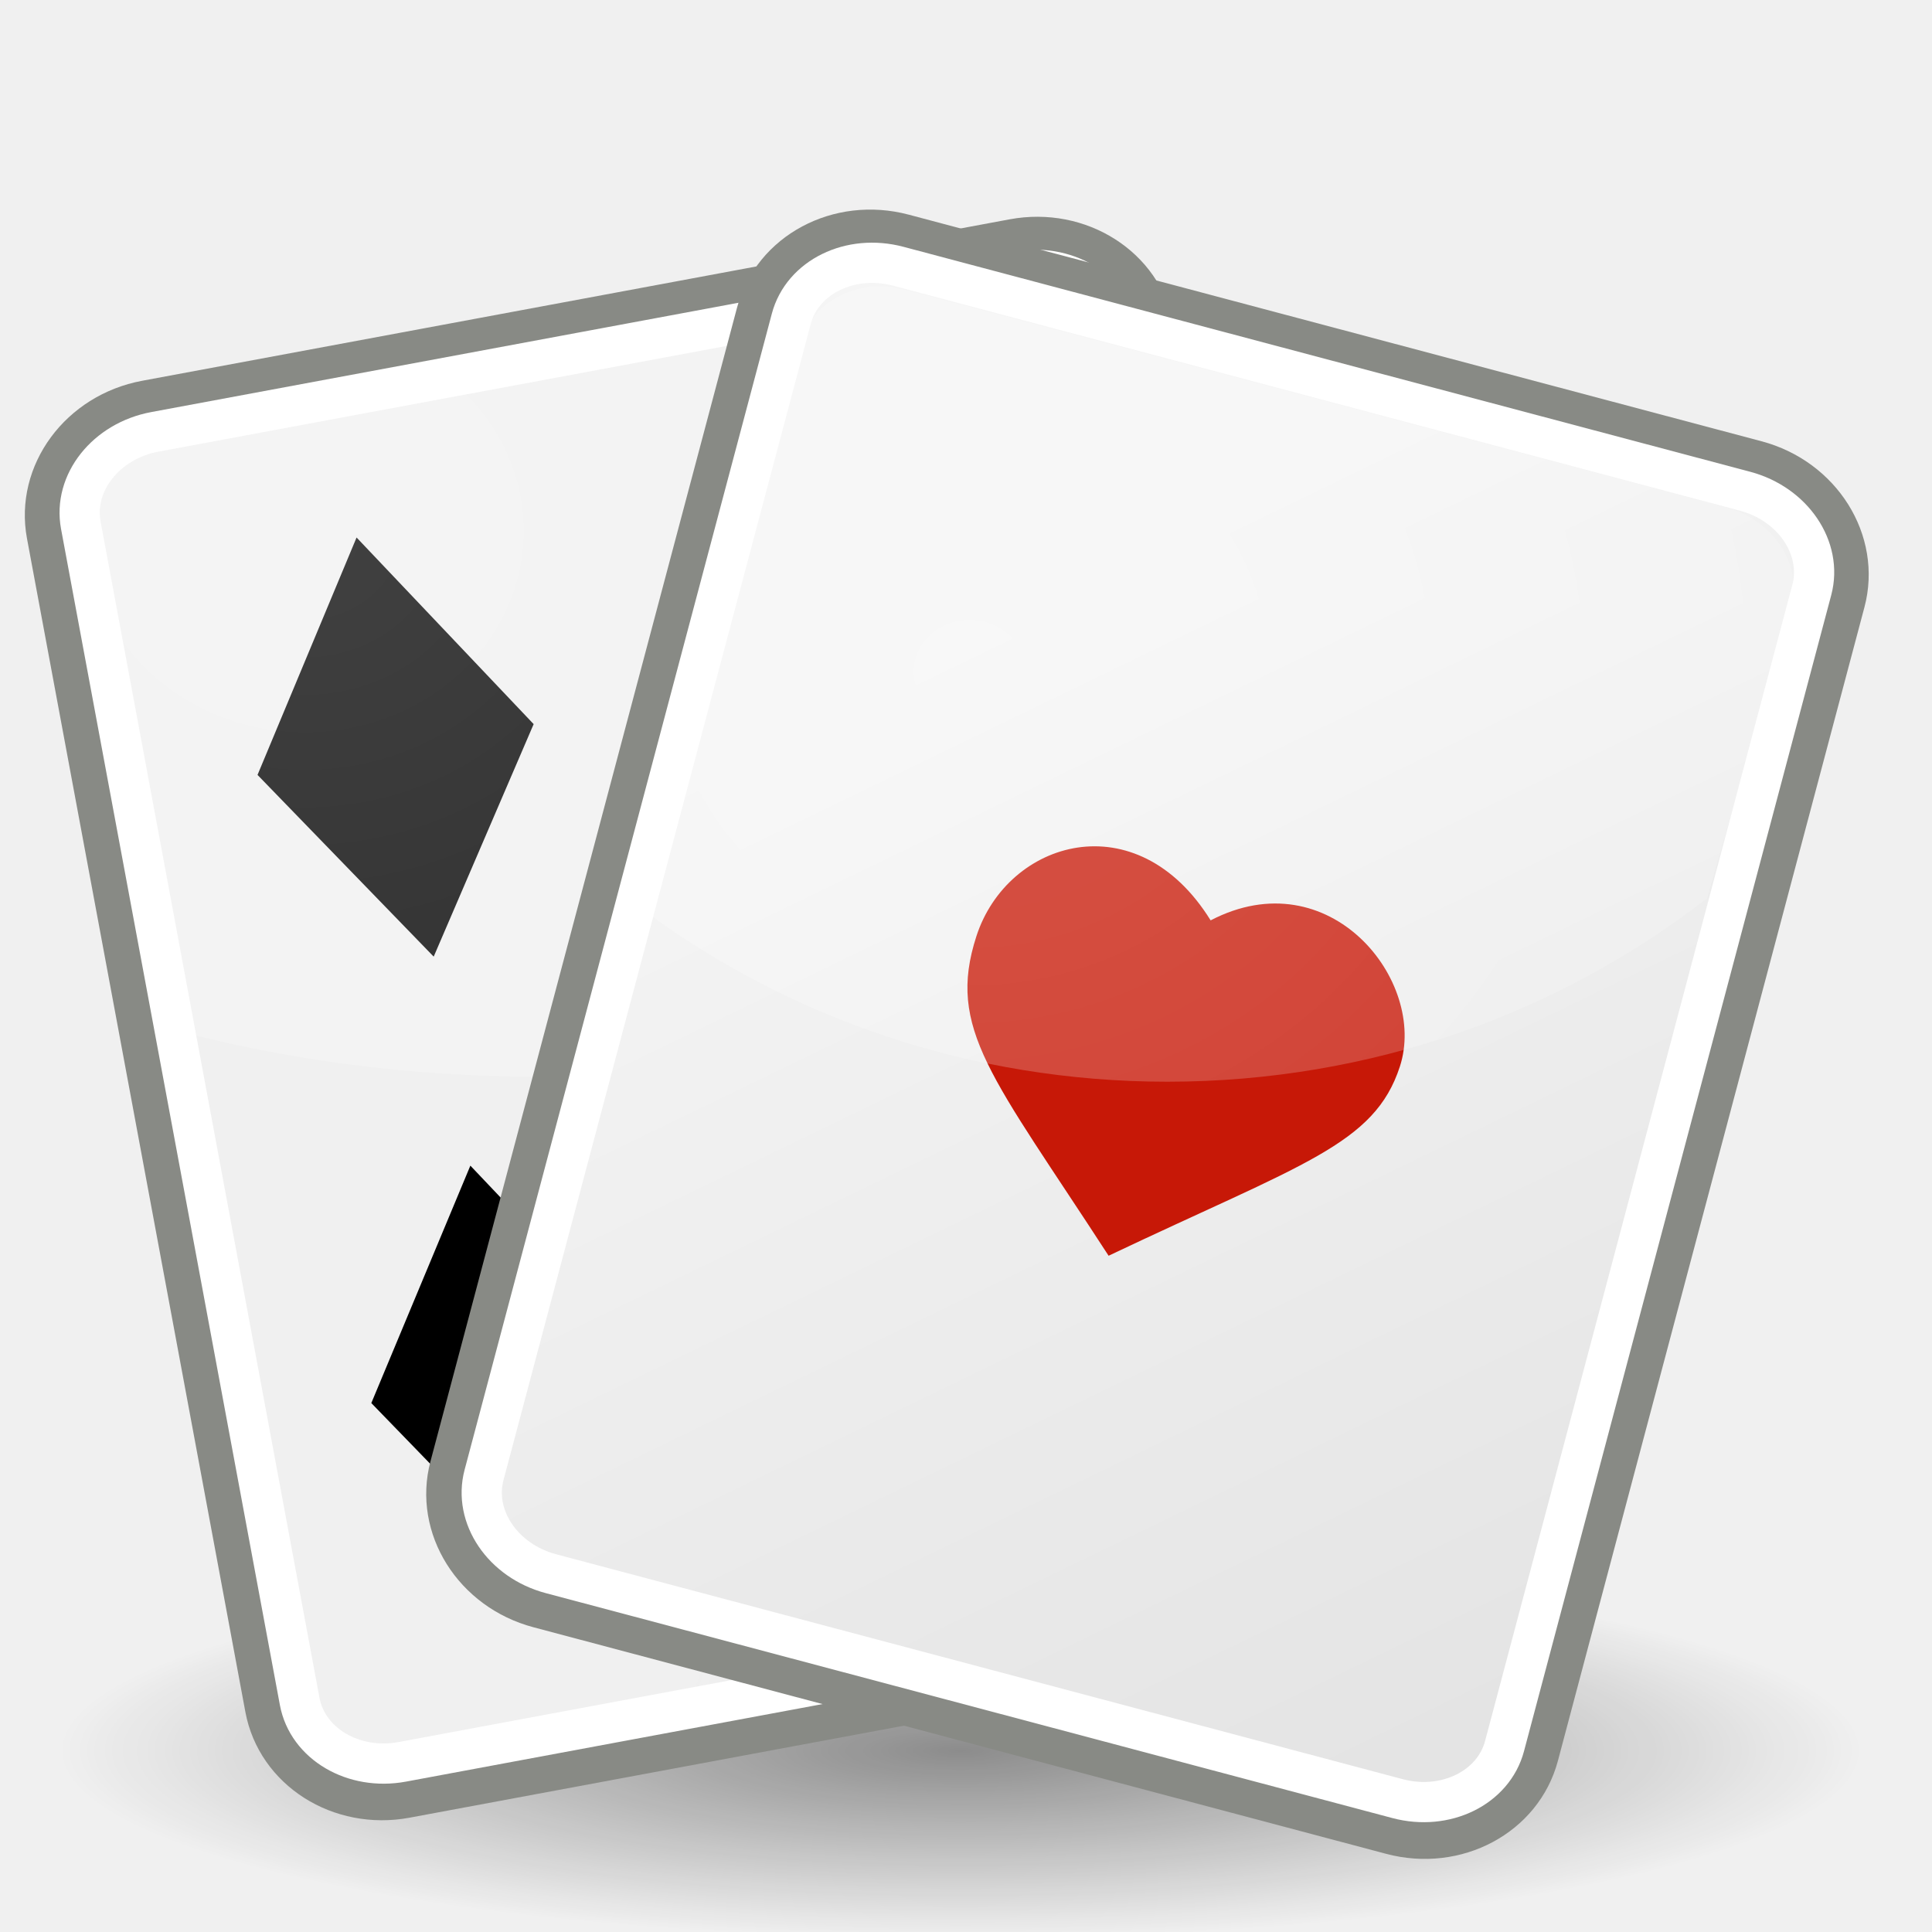
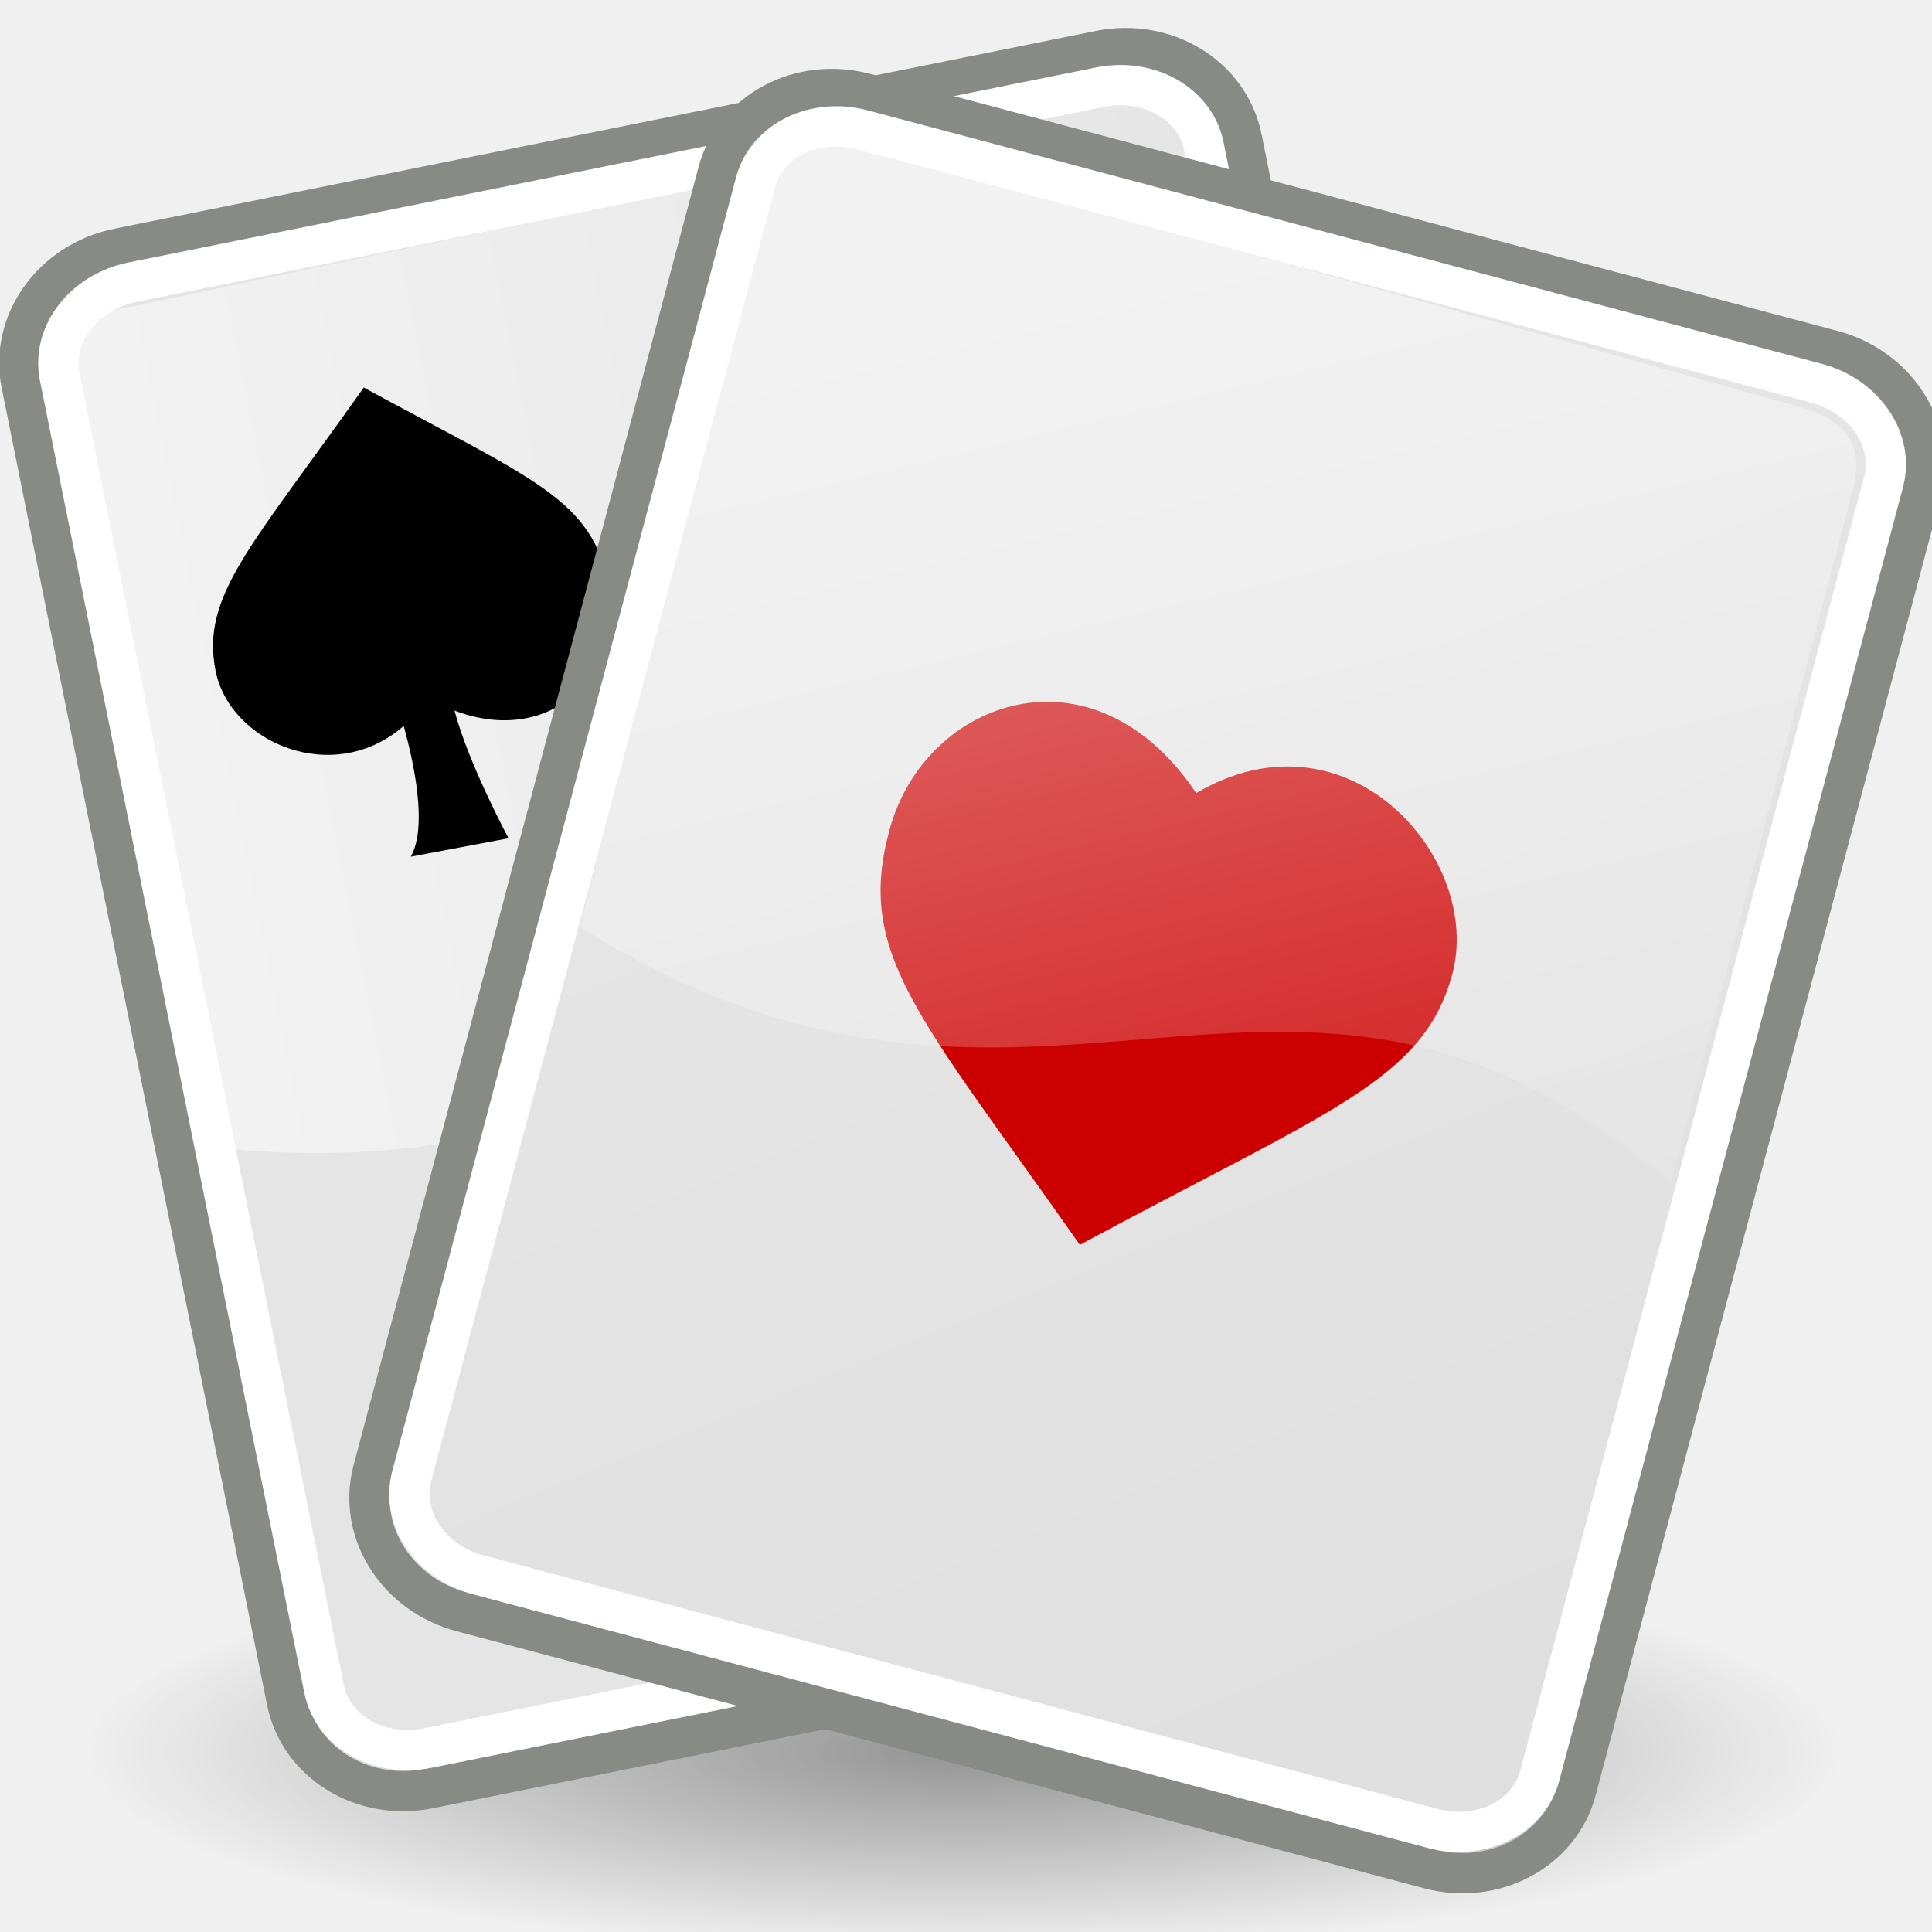
<svg xmlns="http://www.w3.org/2000/svg" xmlns:xlink="http://www.w3.org/1999/xlink" id="svg1291" height="48px" width="48px">
  <defs id="defs3">
-     <linearGradient id="linearGradient2459">
-       <stop style="stop-color:#f5f5f5;stop-opacity:1;" offset="0" id="stop2461" />
-       <stop style="stop-color:#e2e2e2;stop-opacity:1;" offset="1" id="stop2463" />
+     <linearGradient id="linearGradient3116">
+       <stop style="stop-color:#e5e5e5;stop-opacity:1;" offset="0" id="stop3118" />
+       <stop style="stop-color:#dfdfdf;stop-opacity:1" offset="1" id="stop3120" />
    </linearGradient>
-     <linearGradient id="linearGradient2444">
-       <stop style="stop-color:#ffffff;stop-opacity:1;" offset="0" id="stop2446" />
-       <stop style="stop-color:#ffffff;stop-opacity:0;" offset="1" id="stop2448" />
+     <linearGradient id="linearGradient3558">
+       <stop style="stop-color:#000000;stop-opacity:1;" offset="0" id="stop3560" />
+       <stop style="stop-color:#000000;stop-opacity:0;" offset="1" id="stop3562" />
    </linearGradient>
-     <linearGradient id="linearGradient2299">
-       <stop style="stop-color:#000000;stop-opacity:1;" offset="0" id="stop2301" />
-       <stop style="stop-color:#000000;stop-opacity:0;" offset="1" id="stop2303" />
+     <radialGradient xlink:href="#linearGradient3558" id="radialGradient3564" cx="22.571" cy="30.857" fx="22.571" fy="30.857" r="15.571" gradientTransform="matrix(1,0,0,0.651376,3.896078e-15,10.75754)" gradientUnits="userSpaceOnUse" />
+     <linearGradient id="linearGradient2296">
+       <stop style="stop-color:#ffffff;stop-opacity:1;" offset="0" id="stop2298" />
+       <stop style="stop-color:#ffffff;stop-opacity:0;" offset="1" id="stop2300" />
    </linearGradient>
    <linearGradient id="linearGradient5460">
-       <stop id="stop5462" offset="0" style="stop-color:#f0f0f0;stop-opacity:1;" />
-       <stop id="stop5464" offset="1" style="stop-color:#bebebe;stop-opacity:0.691;" />
+       <stop id="stop5462" offset="0" style="stop-color:#e5e5e5;stop-opacity:1;" />
+       <stop id="stop5464" offset="1" style="stop-color:#c8c8c8;stop-opacity:1;" />
    </linearGradient>
    <linearGradient gradientUnits="userSpaceOnUse" y2="41.37" x2="51.861" y1="24.984" x1="35.321" gradientTransform="scale(0.893089,1.119709)" id="linearGradient5466" xlink:href="#linearGradient5460" />
    <linearGradient y2="57.055" x2="69.181" y1="32.234" x1="38.898" gradientTransform="matrix(0.882464,-4.546357e-19,4.726901e-20,1.123229,-1.606773e-4,7.821407e-2)" gradientUnits="userSpaceOnUse" id="linearGradient5470" xlink:href="#linearGradient5460" />
-     <linearGradient y2="41.37" x2="51.861" y1="24.984" x1="35.321" gradientTransform="scale(0.893089,1.119709)" gradientUnits="userSpaceOnUse" id="linearGradient7768" xlink:href="#linearGradient5460" />
-     <linearGradient y2="57.055" x2="69.181" y1="32.234" x1="38.898" gradientTransform="matrix(0.882464,-3.129775e-17,-8.903225e-17,1.123229,-1.606773e-4,7.821407e-2)" gradientUnits="userSpaceOnUse" id="linearGradient7770" xlink:href="#linearGradient5460" />
    <linearGradient y2="41.37" x2="51.861" y1="24.984" x1="35.321" gradientTransform="scale(0.893089,1.119709)" gradientUnits="userSpaceOnUse" id="linearGradient7786" xlink:href="#linearGradient5460" />
    <linearGradient y2="57.055" x2="69.181" y1="32.234" x1="38.898" gradientTransform="matrix(0.882464,-4.779455e-17,-1.276971e-16,1.123229,-1.606773e-4,7.821407e-2)" gradientUnits="userSpaceOnUse" id="linearGradient7788" xlink:href="#linearGradient5460" />
    <linearGradient y2="57.055" x2="69.181" y1="32.234" x1="38.898" gradientTransform="matrix(0.882464,-7.532559e-17,-1.225519e-16,1.123229,-18.45702,-0.304225)" gradientUnits="userSpaceOnUse" id="linearGradient7795" xlink:href="#linearGradient5460" />
    <linearGradient y2="41.37" x2="51.861" y1="24.984" x1="35.321" gradientTransform="matrix(0.893089,4.517068e-17,-8.009305e-17,1.119709,-18.45684,-0.381848)" gradientUnits="userSpaceOnUse" id="linearGradient7798" xlink:href="#linearGradient5460" />
    <linearGradient y2="57.055" x2="69.181" y1="32.234" x1="38.898" gradientTransform="matrix(0.882464,-1.028566e-16,-1.174067e-16,1.123229,-18.45703,-0.304225)" gradientUnits="userSpaceOnUse" id="linearGradient7807" xlink:href="#linearGradient5460" />
    <linearGradient y2="41.37" x2="51.861" y1="24.984" x1="35.321" gradientTransform="matrix(0.893089,9.034137e-17,-1.601861e-16,1.119709,-18.45684,-0.381848)" gradientUnits="userSpaceOnUse" id="linearGradient7810" xlink:href="#linearGradient5460" />
-     <linearGradient y2="41.37" x2="51.861" y1="24.984" x1="35.321" gradientTransform="matrix(0.893089,1.114501e-16,-2.066211e-16,1.119709,-18.45684,-0.381848)" gradientUnits="userSpaceOnUse" id="linearGradient7817" xlink:href="#linearGradient5460" />
-     <linearGradient y2="57.055" x2="69.181" y1="32.234" x1="38.898" gradientTransform="matrix(0.882464,1.500176e-16,-4.850019e-16,1.123229,-18.45703,-0.304225)" gradientUnits="userSpaceOnUse" id="linearGradient7819" xlink:href="#linearGradient5460" />
    <linearGradient y2="41.37" x2="51.861" y1="24.984" x1="35.321" gradientTransform="scale(0.893089,1.119709)" gradientUnits="userSpaceOnUse" id="linearGradient7843" xlink:href="#linearGradient5460" />
    <linearGradient y2="57.055" x2="69.181" y1="32.234" x1="38.898" gradientTransform="matrix(0.882464,-4.128030e-17,-1.327717e-16,1.123229,-1.606773e-4,7.821407e-2)" gradientUnits="userSpaceOnUse" id="linearGradient7845" xlink:href="#linearGradient5460" />
    <linearGradient y2="41.37" x2="51.861" y1="24.984" x1="35.321" gradientTransform="matrix(0.893089,1.008957e-16,-2.133589e-16,1.119709,-18.45684,-0.381848)" gradientUnits="userSpaceOnUse" id="linearGradient7847" xlink:href="#linearGradient5460" />
    <linearGradient y2="57.055" x2="69.181" y1="32.234" x1="38.898" gradientTransform="matrix(0.882464,-4.028388e-17,-2.322460e-16,1.123229,-18.45703,-0.304225)" gradientUnits="userSpaceOnUse" id="linearGradient7849" xlink:href="#linearGradient5460" />
    <linearGradient y2="57.055" x2="69.181" y1="32.234" x1="38.898" gradientTransform="matrix(0.882464,-2.859116e-17,-1.081568e-16,1.12323,40.93732,-21.91511)" gradientUnits="userSpaceOnUse" id="linearGradient7856" xlink:href="#linearGradient5460" />
    <linearGradient y2="41.37" x2="51.861" y1="24.984" x1="35.321" gradientTransform="matrix(0.893089,-4.757930e-17,4.855964e-17,1.11971,40.93816,-21.99463)" gradientUnits="userSpaceOnUse" id="linearGradient7859" xlink:href="#linearGradient5460" />
    <linearGradient y2="57.055" x2="69.181" y1="32.234" x1="38.898" gradientTransform="matrix(0.882464,-3.180451e-17,-2.247414e-16,1.123229,23.39093,7.315638)" gradientUnits="userSpaceOnUse" id="linearGradient7863" xlink:href="#linearGradient5460" />
    <linearGradient y2="41.37" x2="51.861" y1="24.984" x1="35.321" gradientTransform="matrix(0.893089,8.402324e-17,-1.852701e-16,1.119709,23.39089,7.236702)" gradientUnits="userSpaceOnUse" id="linearGradient7866" xlink:href="#linearGradient5460" />
    <linearGradient y2="41.37" x2="51.861" y1="24.984" x1="35.321" gradientTransform="matrix(0.893089,8.402324e-17,-1.852701e-16,1.119709,22.89089,7.986702)" gradientUnits="userSpaceOnUse" id="linearGradient7869" xlink:href="#linearGradient5460" />
-     <linearGradient xlink:href="#linearGradient5460" id="linearGradient2221" gradientUnits="userSpaceOnUse" gradientTransform="matrix(0.882464,1.505769e-17,-1.282790e-17,1.123235,30.88748,-20.66776)" x1="38.898" y1="32.234" x2="69.181" y2="57.055" />
-     <linearGradient xlink:href="#linearGradient5460" id="linearGradient2224" gradientUnits="userSpaceOnUse" gradientTransform="matrix(0.893089,-2.334912e-16,2.927397e-16,1.119715,30.88828,-20.74695)" x1="35.321" y1="24.984" x2="51.861" y2="41.37" />
-     <radialGradient xlink:href="#linearGradient2299" id="radialGradient2305" cx="22.451" cy="43.669" fx="22.451" fy="43.669" r="17.678" gradientTransform="matrix(1,0,0,0.295,3.443426e-16,30.78663)" gradientUnits="userSpaceOnUse" />
-     <linearGradient xlink:href="#linearGradient5460" id="linearGradient2327" gradientUnits="userSpaceOnUse" gradientTransform="matrix(0.882464,1.584970e-16,-4.852609e-16,1.123229,-16.82125,-1.567969)" x1="38.898" y1="32.234" x2="69.181" y2="57.055" />
-     <linearGradient xlink:href="#linearGradient5460" id="linearGradient2330" gradientUnits="userSpaceOnUse" gradientTransform="matrix(0.893089,9.457764e-17,-1.854673e-16,1.119709,-16.82101,-1.645643)" x1="35.321" y1="24.984" x2="51.861" y2="41.37" />
-     <linearGradient xlink:href="#linearGradient5460" id="linearGradient2351" gradientUnits="userSpaceOnUse" gradientTransform="matrix(0.893089,-1.258817e-17,1.578144e-17,1.119715,30.88828,-20.74695)" x1="35.321" y1="24.984" x2="51.861" y2="41.37" />
-     <linearGradient xlink:href="#linearGradient2459" id="linearGradient2353" gradientUnits="userSpaceOnUse" gradientTransform="matrix(0.882464,8.726988e-17,1.222581e-16,1.123235,30.88748,-20.66776)" x1="32.206" y1="13.112" x2="52.594" y2="43.238" />
-     <linearGradient xlink:href="#linearGradient5460" id="linearGradient2355" gradientUnits="userSpaceOnUse" gradientTransform="matrix(0.893089,1.092351e-16,-2.038442e-16,1.119709,-16.82101,-1.645643)" x1="28.735" y1="8.386" x2="36.535" y2="38.385" />
-     <linearGradient xlink:href="#linearGradient5460" id="linearGradient2357" gradientUnits="userSpaceOnUse" gradientTransform="matrix(0.882464,7.309336e-17,-4.039571e-16,1.123229,-16.82125,-1.567969)" x1="38.898" y1="32.234" x2="69.181" y2="57.055" />
-     <radialGradient xlink:href="#linearGradient2444" id="radialGradient2450" cx="24.092" cy="11.987" fx="24.092" fy="11.987" r="15.342" gradientTransform="matrix(4.191313,-4.787295e-16,4.429000e-16,3.877623,-76.8838,-29.7982)" gradientUnits="userSpaceOnUse" />
-     <radialGradient xlink:href="#linearGradient2444" id="radialGradient2457" gradientUnits="userSpaceOnUse" gradientTransform="matrix(4.191313,-4.787295e-16,4.429000e-16,3.877623,-76.8838,-29.7982)" cx="20.155" cy="11.084" fx="20.155" fy="11.084" r="15.342" />
+     <linearGradient xlink:href="#linearGradient5460" id="linearGradient1345" gradientUnits="userSpaceOnUse" gradientTransform="matrix(0.882464,-5.142104e-18,-5.059524e-17,1.123232,0.12316,-12.49411)" x1="38.898" y1="32.234" x2="69.181" y2="57.055" />
+     <linearGradient xlink:href="#linearGradient5460" id="linearGradient1348" gradientUnits="userSpaceOnUse" gradientTransform="matrix(0.893089,-4.757930e-17,5.965248e-17,1.11971,0.123711,-12.57232)" x1="35.321" y1="24.984" x2="51.861" y2="41.37" />
+     <linearGradient xlink:href="#linearGradient5460" id="linearGradient3049" gradientUnits="userSpaceOnUse" gradientTransform="matrix(0.893089,1.510291e-16,-2.562426e-16,1.119709,-18.45684,-0.381848)" x1="42.15" y1="23.405" x2="50.871" y2="39.318" />
+     <linearGradient xlink:href="#linearGradient5460" id="linearGradient3051" gradientUnits="userSpaceOnUse" gradientTransform="matrix(0.882464,3.335740e-16,-8.296104e-16,1.123229,-18.45703,-0.304225)" x1="38.898" y1="32.234" x2="69.181" y2="57.055" />
+     <linearGradient xlink:href="#linearGradient2296" id="linearGradient3053" gradientUnits="userSpaceOnUse" gradientTransform="matrix(1.015717,0,0,1.04774,-38.62402,-6.542519)" x1="48" y1="18.534" x2="78" y2="18.534" />
+     <linearGradient xlink:href="#linearGradient2296" id="linearGradient3057" gradientUnits="userSpaceOnUse" gradientTransform="matrix(0.969324,0.303467,-0.313034,0.999884,-26.51354,-28.87764)" x1="48" y1="18.534" x2="78" y2="18.534" />
+     <linearGradient xlink:href="#linearGradient5460" id="linearGradient3801" gradientUnits="userSpaceOnUse" gradientTransform="matrix(0.893089,2.418546e-16,-3.701148e-16,1.119709,-18.45684,-0.381848)" x1="42.15" y1="23.405" x2="50.871" y2="39.318" />
+     <linearGradient xlink:href="#linearGradient5460" id="linearGradient3803" gradientUnits="userSpaceOnUse" gradientTransform="matrix(0.882464,3.464905e-16,-8.831331e-16,1.123229,-18.45703,-0.304225)" x1="38.898" y1="32.234" x2="69.181" y2="57.055" />
+     <linearGradient xlink:href="#linearGradient2296" id="linearGradient3805" gradientUnits="userSpaceOnUse" gradientTransform="matrix(1.015717,7.557277e-18,-7.795539e-18,1.04774,-38.62402,-6.542519)" x1="48" y1="18.534" x2="78" y2="18.534" />
+     <linearGradient xlink:href="#linearGradient2296" id="linearGradient3814" gradientUnits="userSpaceOnUse" gradientTransform="matrix(0.969324,0.303467,-0.313034,0.999884,-26.51354,-28.87764)" x1="48" y1="18.534" x2="78" y2="18.534" />
+     <linearGradient xlink:href="#linearGradient5460" id="linearGradient3816" gradientUnits="userSpaceOnUse" gradientTransform="matrix(0.893089,-3.718230e-17,4.661724e-17,1.11971,0.123711,-12.57232)" x1="35.321" y1="24.984" x2="51.861" y2="41.37" />
+     <linearGradient xlink:href="#linearGradient5460" id="linearGradient3818" gradientUnits="userSpaceOnUse" gradientTransform="matrix(0.882464,-1.109799e-17,-5.126504e-17,1.123232,0.12316,-12.49411)" x1="38.898" y1="32.234" x2="69.181" y2="57.055" />
+     <linearGradient xlink:href="#linearGradient2296" id="linearGradient3822" gradientUnits="userSpaceOnUse" gradientTransform="matrix(1.015717,-1.651864e-18,1.703943e-18,1.04774,-28.48594,3.496042)" x1="48" y1="18.534" x2="78" y2="18.534" />
+     <linearGradient xlink:href="#linearGradient2296" id="linearGradient3825" gradientUnits="userSpaceOnUse" gradientTransform="matrix(0.985864,0.24445,-0.252157,1.016945,-24.58715,-15.18839)" x1="48" y1="18.534" x2="78" y2="18.534" />
+     <linearGradient xlink:href="#linearGradient2296" id="linearGradient3836" gradientUnits="userSpaceOnUse" gradientTransform="matrix(0.969324,0.303467,-0.313034,0.999884,-26.51354,-28.87764)" x1="48" y1="18.534" x2="78" y2="18.534" />
+     <linearGradient xlink:href="#linearGradient5460" id="linearGradient3838" gradientUnits="userSpaceOnUse" gradientTransform="matrix(0.893089,-1.638830e-17,2.054676e-17,1.11971,0.123711,-12.57232)" x1="35.321" y1="24.984" x2="51.861" y2="41.37" />
+     <linearGradient xlink:href="#linearGradient5460" id="linearGradient3840" gradientUnits="userSpaceOnUse" gradientTransform="matrix(0.882464,-2.300977e-17,-5.260464e-17,1.123232,0.12316,-12.49411)" x1="38.898" y1="32.234" x2="69.181" y2="57.055" />
+     <linearGradient xlink:href="#linearGradient2296" id="linearGradient3842" gradientUnits="userSpaceOnUse" gradientTransform="matrix(0.985864,0.24445,-0.252157,1.016945,-24.58715,-15.18839)" x1="48" y1="18.534" x2="78" y2="18.534" />
+     <linearGradient xlink:href="#linearGradient2296" id="linearGradient3853" gradientUnits="userSpaceOnUse" gradientTransform="matrix(0.969324,0.303467,-0.313034,0.999884,-26.51354,-28.87764)" x1="48" y1="18.534" x2="78" y2="18.534" />
+     <linearGradient xlink:href="#linearGradient5460" id="linearGradient3855" gradientUnits="userSpaceOnUse" gradientTransform="matrix(0.893089,-5.991296e-18,7.511521e-18,1.11971,0.123711,-12.57232)" x1="35.321" y1="24.984" x2="51.861" y2="41.37" />
+     <linearGradient xlink:href="#linearGradient3116" id="linearGradient3857" gradientUnits="userSpaceOnUse" gradientTransform="matrix(0.882464,-2.896566e-17,-5.327444e-17,1.123232,0.12316,-12.49411)" x1="34.562" y1="17.249" x2="50.809" y2="44.77" />
+     <linearGradient xlink:href="#linearGradient2296" id="linearGradient3859" gradientUnits="userSpaceOnUse" gradientTransform="matrix(0.985864,0.24445,-0.252157,1.016945,-24.58715,-15.18839)" x1="54.287" y1="9.114" x2="68.843" y2="38.118" />
  </defs>
  <g id="layer1">
-     <path style="opacity:0.415;color:#000000;fill:url(#radialGradient2305);fill-opacity:1;fill-rule:nonzero;stroke:none;stroke-width:1;stroke-linecap:butt;stroke-linejoin:miter;marker:none;marker-start:none;marker-mid:none;marker-end:none;stroke-miterlimit:10;stroke-dasharray:none;stroke-dashoffset:0;stroke-opacity:1;visibility:visible;display:inline;overflow:visible" id="path2297" d="M 40.128 43.669 A 17.678 5.215 0 1 1  4.773,43.669 A 17.678 5.215 0 1 1  40.128 43.669 z" transform="matrix(1.27,0,0,0.898305,-4.647459,4.264135)" />
-     <g id="g2338" transform="matrix(0.904703,0,0,0.904703,-0.199021,4.269956)">
-       <rect transform="matrix(0.983119,-0.182966,0.182966,0.983119,0,0)" rx="3.35" ry="3.126" y="6.947" x="-0.345" height="39.033" width="30.93" id="rect7774" style="fill:url(#linearGradient2355);fill-opacity:1;fill-rule:nonzero;stroke:#888a85;stroke-width:1.105;stroke-linecap:round;stroke-linejoin:miter;stroke-miterlimit:4;stroke-dashoffset:0;stroke-opacity:1" />
-       <rect transform="matrix(0.983113,-0.182997,0.182935,0.983125,0,0)" rx="2.47" ry="2.149" y="7.838" x="0.623" height="37.15" width="28.997" id="rect7776" style="fill:url(#linearGradient2357);fill-opacity:1;fill-rule:nonzero;stroke:#ffffff;stroke-width:1.105;stroke-linecap:round;stroke-linejoin:miter;stroke-miterlimit:4;stroke-dashoffset:0;stroke-opacity:1" />
-       <path id="path7778" d="M 10.012,10.041 L 7.292,16.561 L 12.13,21.551 L 14.875,15.166 L 10.012,10.041 z " style="fill:#000000;fill-opacity:1;fill-rule:evenodd;stroke:none;stroke-width:0.25pt;stroke-linecap:butt;stroke-linejoin:miter;stroke-opacity:1" />
-       <path style="fill:#000000;fill-opacity:1;fill-rule:evenodd;stroke:none;stroke-width:0.25pt;stroke-linecap:butt;stroke-linejoin:miter;stroke-opacity:1" d="M 23.762,7.541 L 21.042,14.061 L 25.88,19.051 L 28.625,12.666 L 23.762,7.541 z " id="path2332" />
-       <path id="path2334" d="M 13.137,27.291 L 10.417,33.811 L 15.255,38.801 L 18,32.416 L 13.137,27.291 z " style="fill:#000000;fill-opacity:1;fill-rule:evenodd;stroke:none;stroke-width:0.25pt;stroke-linecap:butt;stroke-linejoin:miter;stroke-opacity:1" />
-       <path style="fill:#000000;fill-opacity:1;fill-rule:evenodd;stroke:none;stroke-width:0.25pt;stroke-linecap:butt;stroke-linejoin:miter;stroke-opacity:1" d="M 26.637,25.041 L 23.917,31.561 L 28.755,36.551 L 31.5,30.166 L 26.637,25.041 z " id="path2336" />
-       <path style="fill:url(#radialGradient2457);fill-opacity:1;fill-rule:nonzero;stroke:none;stroke-width:1.105;stroke-linecap:round;stroke-linejoin:miter;stroke-miterlimit:4;stroke-dashoffset:0;stroke-opacity:1;opacity:0.256;color:#000000;marker:none;marker-start:none;marker-mid:none;marker-end:none;stroke-dasharray:none;visibility:visible;display:inline;overflow:visible" d="M 25.688 6.688 C 25.539 6.689 25.402 6.722 25.25 6.75 L 3.844 10.719 C 2.626 10.945 1.803 12.003 2 13.062 L 4.344 25.594 C 7.097 26.326 10.15 26.75 13.375 26.75 C 20.251 26.75 26.388 24.895 30.375 22 L 27.812 8.25 C 27.64 7.323 26.724 6.678 25.688 6.688 z " transform="matrix(1.105335,0,0,1.105335,0.219985,-4.719732)" id="rect2452" />
+     <path style="opacity:0.386;color:#000000;fill:url(#radialGradient3564);fill-opacity:1;fill-rule:nonzero;stroke:none;stroke-width:1;stroke-linecap:round;stroke-linejoin:round;marker:none;marker-start:none;marker-mid:none;marker-end:none;stroke-miterlimit:4;stroke-dasharray:none;stroke-dashoffset:0;stroke-opacity:1;visibility:visible;display:inline;overflow:visible" id="path3556" d="M 38.143 30.857 A 15.571 10.143 0 1 1  7,30.857 A 15.571 10.143 0 1 1  38.143 30.857 z" transform="matrix(1.408115,0,0,0.492958,-7.856805,28.28872)" />
+     <g id="g3794" transform="matrix(0.98028,-0.197617,0.197617,0.98028,-10.72835,1.085105)">
+       <g transform="matrix(0.965364,0.260908,-0.260908,0.965364,11.34921,-0.522676)" id="g2304">
+         <rect transform="matrix(0.965384,-0.260833,0.260833,0.965384,0,0)" rx="3.03" ry="2.828" y="8.211" x="-1.981" height="39.033" width="30.93" id="rect2306" style="fill:url(#linearGradient3801);fill-opacity:1;fill-rule:nonzero;stroke:#888a85;stroke-width:1;stroke-linecap:round;stroke-linejoin:miter;stroke-miterlimit:4;stroke-dashoffset:0;stroke-opacity:1" />
+         <rect transform="matrix(0.965376,-0.260864,0.260803,0.965392,0,0)" rx="2.235" ry="1.945" y="9.102" x="-1.013" height="37.15" width="28.997" id="rect2308" style="fill:url(#linearGradient3803);fill-opacity:1;fill-rule:nonzero;stroke:#ffffff;stroke-width:1;stroke-linecap:round;stroke-linejoin:miter;stroke-miterlimit:4;stroke-dashoffset:0;stroke-opacity:1" />
+       </g>
+       <path style="opacity:0.516;fill:url(#linearGradient3805);fill-opacity:1;fill-rule:evenodd;stroke:none;stroke-width:0.25pt;stroke-linecap:butt;stroke-linejoin:miter;stroke-opacity:1" d="M 10.13,22.794 C 22.981,26.962 29.367,17.052 40.602,22.794 L 38.722,3.589 C 38.722,3.589 38.111,1.434 36.707,1.692 L 12.249,1.923 C 10.655,1.782 10.447,2.889 10.479,4.067 L 10.13,22.794 z " id="path2294" transform="translate(0.176776,7.24784)" />
+       <path id="path3059" d="M 17.688,12.281 C 14.135,15.631 12.705,16.554 12.688,18.438 C 12.67,20.268 14.981,21.868 17,20.719 C 17.064,21.655 17.095,23.275 16.531,23.938 C 16.62,23.938 19,23.969 19,23.969 C 19,23.969 18.388,21.939 18.312,20.594 C 20.522,21.986 22.67,20.475 22.688,18.344 C 22.707,16.11 21.406,15.397 17.688,12.281 z " style="fill:#000000;fill-opacity:1;fill-rule:evenodd;stroke:none;stroke-width:1;stroke-linecap:butt;stroke-linejoin:miter;stroke-miterlimit:4;stroke-dasharray:none;stroke-opacity:1" />
    </g>
-     <g id="g2346" transform="matrix(0.904703,0,0,0.904703,-24.7173,4.660888)">
-       <rect transform="matrix(0.966464,0.256804,-0.256804,0.966464,0,0)" rx="3.35" ry="3.126" y="-12.154" x="47.365" height="39.033" width="30.93" id="rect7756" style="fill:url(#linearGradient2351);fill-opacity:1;fill-rule:nonzero;stroke:#888a85;stroke-width:1.105;stroke-linecap:round;stroke-linejoin:miter;stroke-miterlimit:4;stroke-dasharray:none;stroke-dashoffset:0;stroke-opacity:1" />
-       <rect transform="matrix(0.966472,0.256773,-0.256834,0.966456,0,0)" rx="2.47" ry="2.149" y="-11.262" x="48.331" height="37.15" width="28.997" id="rect7758" style="fill:url(#linearGradient2353);fill-opacity:1;fill-rule:nonzero;stroke:#ffffff;stroke-width:1.105;stroke-linecap:round;stroke-linejoin:miter;stroke-miterlimit:4;stroke-dashoffset:0;stroke-opacity:1" />
-       <path id="path920" d="M 60.567,20.123 C 63.835,18.421 66.529,21.787 65.764,24.137 C 65.065,26.285 63.098,26.8 57.765,29.333 C 54.57,24.408 53.307,23.107 54.135,20.557 C 54.99,17.918 58.54,16.853 60.567,20.123 z " style="fill:#c71807;fill-opacity:1;fill-rule:evenodd;stroke:none;stroke-width:1;stroke-linecap:butt;stroke-linejoin:miter;stroke-miterlimit:4;stroke-dasharray:none;stroke-opacity:1" />
-       <path style="fill:url(#radialGradient2450);fill-opacity:1.0;fill-rule:nonzero;stroke:none;stroke-width:1.105;stroke-linecap:round;stroke-linejoin:miter;stroke-miterlimit:4;stroke-dashoffset:0;stroke-opacity:1;opacity:0.256" d="M 21.625,7.125 C 20.797,7.22 20.109,7.735 19.906,8.5 L 16,22.625 C 19.601,25.282 24.114,26.875 29,26.875 C 34.061,26.875 38.712,25.175 42.375,22.344 L 42.406,22.344 L 44.5,15.031 C 44.777,13.99 44.04,12.912 42.844,12.594 L 22.562,7.219 C 22.245,7.134 21.925,7.091 21.625,7.125 z " transform="matrix(1.105335,0,0,1.105335,27.3209,-5.151843)" id="rect1566" />
+     <g id="g3827" transform="translate(-1,0.25)">
+       <g id="g3844" transform="translate(0,-1.875)">
+         <g id="g3807" transform="translate(2.5,2.75)">
+           <g transform="translate(0.176776,7.24784)" id="g3042">
+             <path style="opacity:0.516;fill:url(#linearGradient3853);fill-opacity:1;fill-rule:evenodd;stroke:none;stroke-width:0.25pt;stroke-linecap:butt;stroke-linejoin:miter;stroke-opacity:1" d="M 11.249,13.686 C 22.268,21.502 31.323,13.954 40.329,22.79 L 45.505,4.778 L 44.311,2.253 L 19.507,-5.6 L 16.79,-4.294 L 11.249,13.686 z " id="path3055" />
+           </g>
+           <rect transform="matrix(0.966464,0.256804,-0.256804,0.966464,0,0)" rx="3.03" ry="2.828" y="-3.98" x="16.6" height="39.033" width="30.93" id="rect7756" style="fill:url(#linearGradient3855);fill-opacity:1;fill-rule:nonzero;stroke:#888a85;stroke-width:1;stroke-linecap:round;stroke-linejoin:miter;stroke-miterlimit:4;stroke-dashoffset:0;stroke-opacity:1" />
+           <rect transform="matrix(0.966472,0.256773,-0.256834,0.966456,0,0)" rx="2.235" ry="1.945" y="-3.088" x="17.567" height="37.15" width="28.997" id="rect7758" style="fill:url(#linearGradient3857);fill-opacity:1;fill-rule:nonzero;stroke:#ffffff;stroke-width:1;stroke-linecap:round;stroke-linejoin:miter;stroke-miterlimit:4;stroke-dashoffset:0;stroke-opacity:1" />
+           <path id="path920" d="M 28.219,18.579 C 32.017,16.349 35.371,20.242 34.574,23.108 C 33.846,25.728 31.536,26.458 25.328,29.802 C 21.305,24.065 19.746,22.573 20.608,19.464 C 21.499,16.245 25.661,14.764 28.219,18.579 z " style="fill:#cc0000;fill-opacity:1;fill-rule:evenodd;stroke:none;stroke-width:1;stroke-linecap:butt;stroke-linejoin:miter;stroke-miterlimit:4;stroke-dasharray:none;stroke-opacity:1" />
+         </g>
+         <path style="opacity:0.516;fill:url(#linearGradient3859);fill-opacity:1;fill-rule:evenodd;stroke:none;stroke-width:0.25pt;stroke-linecap:butt;stroke-linejoin:miter;stroke-opacity:1" d="M 15.409,24.666 C 26.879,31.804 32.987,22.751 42.51,31.027 L 47.032,13.797 C 47.297,12.825 47.013,12.056 45.599,11.703 L 22.577,5.272 C 21.251,4.918 20.12,5.854 19.943,6.738 L 15.409,24.666 z " id="path3820" />
+       </g>
    </g>
  </g>
</svg>
